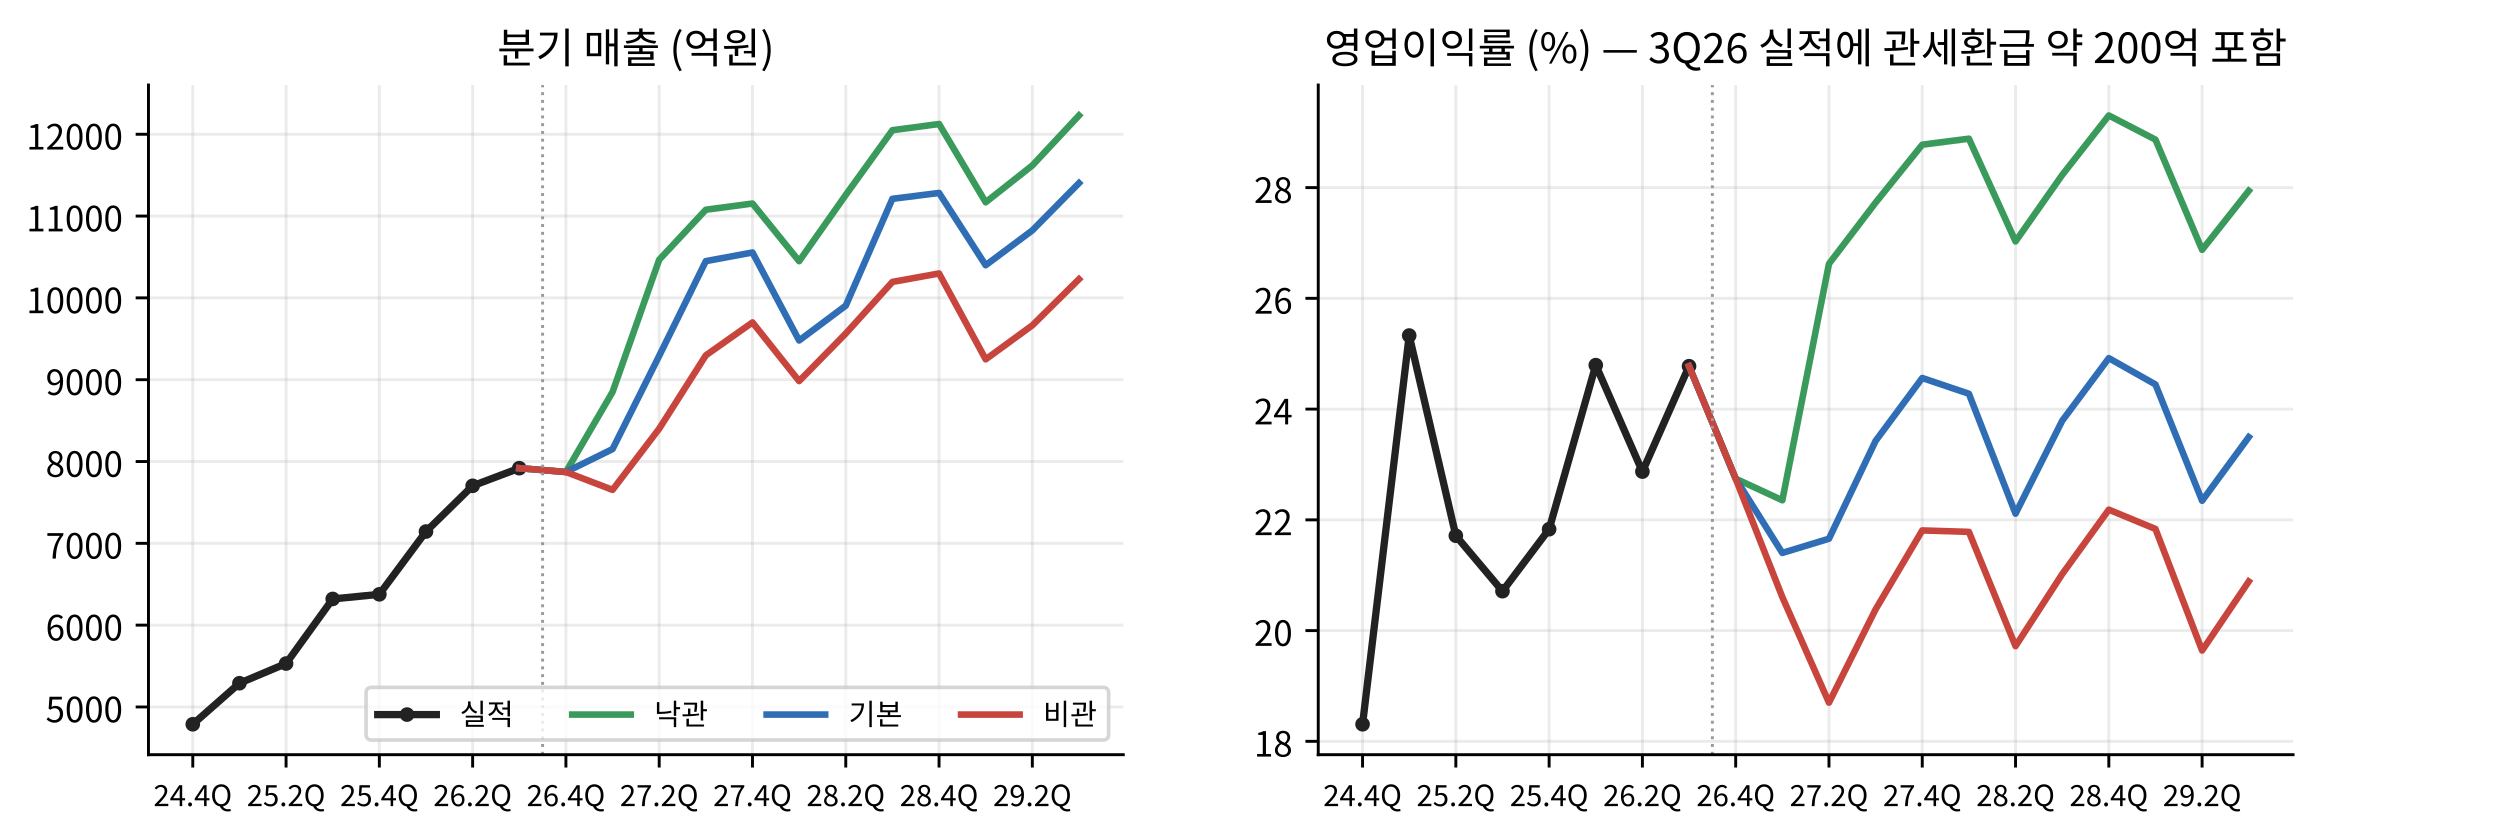
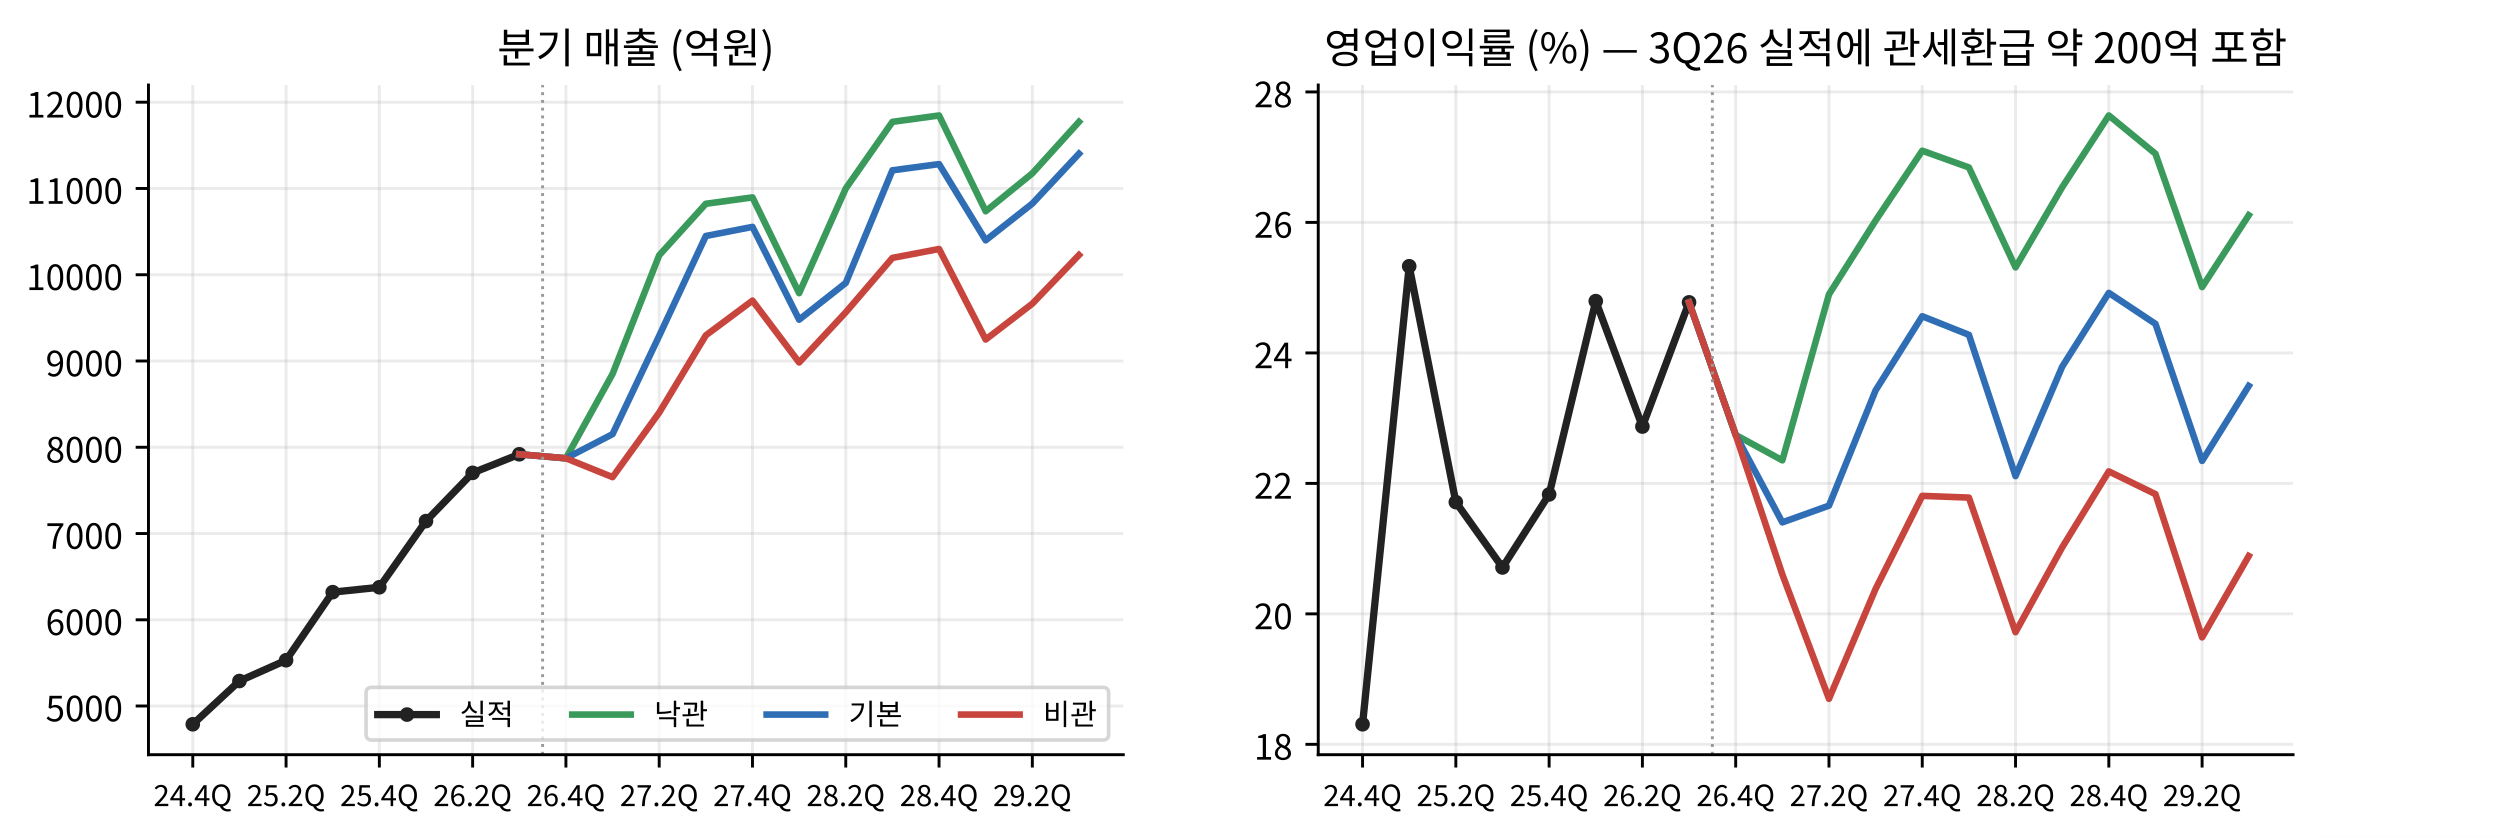
<svg xmlns="http://www.w3.org/2000/svg" xmlns:xlink="http://www.w3.org/1999/xlink" viewBox="0 0 683 228.897" width="683" height="228.897">
  <style>.grid{stroke:#e2e0d8;stroke-width:1}.zero{stroke:#8a8984;stroke-width:1}.base{stroke:#52514e;stroke-dasharray:5 4;stroke-width:1.2}.ax{fill:#52514e;font-size:11px}.dl{fill:#0b0b0b;font-size:11px;font-weight:600}text{font-family:-apple-system,'Apple SD Gothic Neo','Malgun Gothic','Noto Sans KR',sans-serif}</style>
  <rect x="0" y="0" width="683" height="228.897" fill="#ffffff" />
  <defs>
    <style type="text/css">*{stroke-linejoin: round; stroke-linecap: butt}</style>
  </defs>
  <g id="figure_1">
    <g id="patch_1">
      <path d="M 0 228.897  L 633.663 228.897  L 633.663 0  L 0 0  z " style="fill: #ffffff" />
    </g>
    <g id="axes_1">
      <g id="patch_2">
        <path d="M 40.562 206.184  L 306.881 206.184  L 306.881 23.232  L 40.562 23.232  z " style="fill: #ffffff" />
      </g>
      <g id="matplotlib.axis_1">
        <g id="xtick_1">
          <g id="line2d_1">
-             <path clip-path="url(#p3d79931175)" d="M 52.668 206.184  L 52.668 23.232  " style="fill: none; stroke: #b0b0b0; stroke-opacity: 0.25; stroke-width: 0.8; stroke-linecap: square" />
+             <path clip-path="url(#pb3dd713fd6)" d="M 52.668 206.184  L 52.668 23.232  " style="fill: none; stroke: #b0b0b0; stroke-opacity: 0.25; stroke-width: 0.8; stroke-linecap: square" />
          </g>
          <g id="line2d_2">
            <defs>
-               <path d="M 0 0  L 0 3.5  " id="me3a2c83a22" style="stroke: #000000; stroke-width: 0.8" />
+               <path d="M 0 0  L 0 3.5  " id="ma54727dd34" style="stroke: #000000; stroke-width: 0.8" />
            </defs>
            <g>
-               <use style="stroke: #000000; stroke-width: 0.8" x="52.668" xlink:href="#me3a2c83a22" y="206.184" />
+               <use style="stroke: #000000; stroke-width: 0.8" x="52.668" xlink:href="#ma54727dd34" y="206.184" />
            </g>
          </g>
          <g id="text_1">
            <text style="font-size: 8px; font-family: 'Noto Sans CJK JP'; text-anchor: middle" transform="rotate(-0 52.66787 220.224)" x="52.668" y="220.224">24.4Q</text>
          </g>
        </g>
        <g id="xtick_2">
          <g id="line2d_3">
-             <path clip-path="url(#p3d79931175)" d="M 78.153 206.184  L 78.153 23.232  " style="fill: none; stroke: #b0b0b0; stroke-opacity: 0.25; stroke-width: 0.8; stroke-linecap: square" />
+             <path clip-path="url(#pb3dd713fd6)" d="M 78.153 206.184  L 78.153 23.232  " style="fill: none; stroke: #b0b0b0; stroke-opacity: 0.25; stroke-width: 0.8; stroke-linecap: square" />
          </g>
          <g id="line2d_4">
            <g>
-               <use style="stroke: #000000; stroke-width: 0.8" x="78.153" xlink:href="#me3a2c83a22" y="206.184" />
+               <use style="stroke: #000000; stroke-width: 0.8" x="78.153" xlink:href="#ma54727dd34" y="206.184" />
            </g>
          </g>
          <g id="text_2">
            <text style="font-size: 8px; font-family: 'Noto Sans CJK JP'; text-anchor: middle" transform="rotate(-0 78.15287 220.224)" x="78.153" y="220.224">25.2Q</text>
          </g>
        </g>
        <g id="xtick_3">
          <g id="line2d_5">
-             <path clip-path="url(#p3d79931175)" d="M 103.638 206.184  L 103.638 23.232  " style="fill: none; stroke: #b0b0b0; stroke-opacity: 0.25; stroke-width: 0.8; stroke-linecap: square" />
+             <path clip-path="url(#pb3dd713fd6)" d="M 103.638 206.184  L 103.638 23.232  " style="fill: none; stroke: #b0b0b0; stroke-opacity: 0.25; stroke-width: 0.8; stroke-linecap: square" />
          </g>
          <g id="line2d_6">
            <g>
-               <use style="stroke: #000000; stroke-width: 0.8" x="103.638" xlink:href="#me3a2c83a22" y="206.184" />
+               <use style="stroke: #000000; stroke-width: 0.8" x="103.638" xlink:href="#ma54727dd34" y="206.184" />
            </g>
          </g>
          <g id="text_3">
            <text style="font-size: 8px; font-family: 'Noto Sans CJK JP'; text-anchor: middle" transform="rotate(-0 103.6379 220.224)" x="103.638" y="220.224">25.4Q</text>
          </g>
        </g>
        <g id="xtick_4">
          <g id="line2d_7">
-             <path clip-path="url(#p3d79931175)" d="M 129.123 206.184  L 129.123 23.232  " style="fill: none; stroke: #b0b0b0; stroke-opacity: 0.25; stroke-width: 0.8; stroke-linecap: square" />
+             <path clip-path="url(#pb3dd713fd6)" d="M 129.123 206.184  L 129.123 23.232  " style="fill: none; stroke: #b0b0b0; stroke-opacity: 0.25; stroke-width: 0.8; stroke-linecap: square" />
          </g>
          <g id="line2d_8">
            <g>
-               <use style="stroke: #000000; stroke-width: 0.8" x="129.123" xlink:href="#me3a2c83a22" y="206.184" />
+               <use style="stroke: #000000; stroke-width: 0.8" x="129.123" xlink:href="#ma54727dd34" y="206.184" />
            </g>
          </g>
          <g id="text_4">
            <text style="font-size: 8px; font-family: 'Noto Sans CJK JP'; text-anchor: middle" transform="rotate(-0 129.1229 220.224)" x="129.123" y="220.224">26.2Q</text>
          </g>
        </g>
        <g id="xtick_5">
          <g id="line2d_9">
-             <path clip-path="url(#p3d79931175)" d="M 154.608 206.184  L 154.608 23.232  " style="fill: none; stroke: #b0b0b0; stroke-opacity: 0.25; stroke-width: 0.8; stroke-linecap: square" />
+             <path clip-path="url(#pb3dd713fd6)" d="M 154.608 206.184  L 154.608 23.232  " style="fill: none; stroke: #b0b0b0; stroke-opacity: 0.25; stroke-width: 0.8; stroke-linecap: square" />
          </g>
          <g id="line2d_10">
            <g>
-               <use style="stroke: #000000; stroke-width: 0.8" x="154.608" xlink:href="#me3a2c83a22" y="206.184" />
+               <use style="stroke: #000000; stroke-width: 0.8" x="154.608" xlink:href="#ma54727dd34" y="206.184" />
            </g>
          </g>
          <g id="text_5">
            <text style="font-size: 8px; font-family: 'Noto Sans CJK JP'; text-anchor: middle" transform="rotate(-0 154.6078 220.224)" x="154.608" y="220.224">26.4Q</text>
          </g>
        </g>
        <g id="xtick_6">
          <g id="line2d_11">
-             <path clip-path="url(#p3d79931175)" d="M 180.093 206.184  L 180.093 23.232  " style="fill: none; stroke: #b0b0b0; stroke-opacity: 0.25; stroke-width: 0.8; stroke-linecap: square" />
+             <path clip-path="url(#pb3dd713fd6)" d="M 180.093 206.184  L 180.093 23.232  " style="fill: none; stroke: #b0b0b0; stroke-opacity: 0.25; stroke-width: 0.8; stroke-linecap: square" />
          </g>
          <g id="line2d_12">
            <g>
-               <use style="stroke: #000000; stroke-width: 0.8" x="180.093" xlink:href="#me3a2c83a22" y="206.184" />
+               <use style="stroke: #000000; stroke-width: 0.8" x="180.093" xlink:href="#ma54727dd34" y="206.184" />
            </g>
          </g>
          <g id="text_6">
            <text style="font-size: 8px; font-family: 'Noto Sans CJK JP'; text-anchor: middle" transform="rotate(-0 180.0928 220.224)" x="180.093" y="220.224">27.2Q</text>
          </g>
        </g>
        <g id="xtick_7">
          <g id="line2d_13">
-             <path clip-path="url(#p3d79931175)" d="M 205.578 206.184  L 205.578 23.232  " style="fill: none; stroke: #b0b0b0; stroke-opacity: 0.25; stroke-width: 0.8; stroke-linecap: square" />
+             <path clip-path="url(#pb3dd713fd6)" d="M 205.578 206.184  L 205.578 23.232  " style="fill: none; stroke: #b0b0b0; stroke-opacity: 0.25; stroke-width: 0.8; stroke-linecap: square" />
          </g>
          <g id="line2d_14">
            <g>
-               <use style="stroke: #000000; stroke-width: 0.8" x="205.578" xlink:href="#me3a2c83a22" y="206.184" />
+               <use style="stroke: #000000; stroke-width: 0.8" x="205.578" xlink:href="#ma54727dd34" y="206.184" />
            </g>
          </g>
          <g id="text_7">
            <text style="font-size: 8px; font-family: 'Noto Sans CJK JP'; text-anchor: middle" transform="rotate(-0 205.5778 220.224)" x="205.578" y="220.224">27.4Q</text>
          </g>
        </g>
        <g id="xtick_8">
          <g id="line2d_15">
-             <path clip-path="url(#p3d79931175)" d="M 231.063 206.184  L 231.063 23.232  " style="fill: none; stroke: #b0b0b0; stroke-opacity: 0.25; stroke-width: 0.8; stroke-linecap: square" />
+             <path clip-path="url(#pb3dd713fd6)" d="M 231.063 206.184  L 231.063 23.232  " style="fill: none; stroke: #b0b0b0; stroke-opacity: 0.25; stroke-width: 0.8; stroke-linecap: square" />
          </g>
          <g id="line2d_16">
            <g>
-               <use style="stroke: #000000; stroke-width: 0.8" x="231.063" xlink:href="#me3a2c83a22" y="206.184" />
+               <use style="stroke: #000000; stroke-width: 0.8" x="231.063" xlink:href="#ma54727dd34" y="206.184" />
            </g>
          </g>
          <g id="text_8">
            <text style="font-size: 8px; font-family: 'Noto Sans CJK JP'; text-anchor: middle" transform="rotate(-0 231.0628 220.224)" x="231.063" y="220.224">28.2Q</text>
          </g>
        </g>
        <g id="xtick_9">
          <g id="line2d_17">
-             <path clip-path="url(#p3d79931175)" d="M 256.548 206.184  L 256.548 23.232  " style="fill: none; stroke: #b0b0b0; stroke-opacity: 0.25; stroke-width: 0.8; stroke-linecap: square" />
+             <path clip-path="url(#pb3dd713fd6)" d="M 256.548 206.184  L 256.548 23.232  " style="fill: none; stroke: #b0b0b0; stroke-opacity: 0.25; stroke-width: 0.8; stroke-linecap: square" />
          </g>
          <g id="line2d_18">
            <g>
-               <use style="stroke: #000000; stroke-width: 0.8" x="256.548" xlink:href="#me3a2c83a22" y="206.184" />
+               <use style="stroke: #000000; stroke-width: 0.8" x="256.548" xlink:href="#ma54727dd34" y="206.184" />
            </g>
          </g>
          <g id="text_9">
            <text style="font-size: 8px; font-family: 'Noto Sans CJK JP'; text-anchor: middle" transform="rotate(-0 256.5478 220.224)" x="256.548" y="220.224">28.4Q</text>
          </g>
        </g>
        <g id="xtick_10">
          <g id="line2d_19">
-             <path clip-path="url(#p3d79931175)" d="M 282.033 206.184  L 282.033 23.232  " style="fill: none; stroke: #b0b0b0; stroke-opacity: 0.25; stroke-width: 0.8; stroke-linecap: square" />
+             <path clip-path="url(#pb3dd713fd6)" d="M 282.033 206.184  L 282.033 23.232  " style="fill: none; stroke: #b0b0b0; stroke-opacity: 0.25; stroke-width: 0.8; stroke-linecap: square" />
          </g>
          <g id="line2d_20">
            <g>
-               <use style="stroke: #000000; stroke-width: 0.8" x="282.033" xlink:href="#me3a2c83a22" y="206.184" />
+               <use style="stroke: #000000; stroke-width: 0.8" x="282.033" xlink:href="#ma54727dd34" y="206.184" />
            </g>
          </g>
          <g id="text_10">
            <text style="font-size: 8px; font-family: 'Noto Sans CJK JP'; text-anchor: middle" transform="rotate(-0 282.0328 220.224)" x="282.033" y="220.224">29.2Q</text>
          </g>
        </g>
      </g>
      <g id="matplotlib.axis_2">
        <g id="ytick_1">
          <g id="line2d_21">
-             <path clip-path="url(#p3d79931175)" d="M 40.562 193.143  L 306.881 193.143  " style="fill: none; stroke: #b0b0b0; stroke-opacity: 0.25; stroke-width: 0.8; stroke-linecap: square" />
+             <path clip-path="url(#pb3dd713fd6)" d="M 40.562 192.886  L 306.881 192.886  " style="fill: none; stroke: #b0b0b0; stroke-opacity: 0.25; stroke-width: 0.8; stroke-linecap: square" />
          </g>
          <g id="line2d_22">
            <defs>
-               <path d="M 0 0  L -3.5 0  " id="me7c50cc5b5" style="stroke: #000000; stroke-width: 0.8" />
+               <path d="M 0 0  L -3.5 0  " id="mff551caacd" style="stroke: #000000; stroke-width: 0.8" />
            </defs>
            <g>
-               <use style="stroke: #000000; stroke-width: 0.8" x="40.562" xlink:href="#me7c50cc5b5" y="193.143" />
+               <use style="stroke: #000000; stroke-width: 0.8" x="40.562" xlink:href="#mff551caacd" y="192.886" />
            </g>
          </g>
          <g id="text_11">
-             <text style="font-size: 9.5px; font-family: 'Noto Sans CJK JP'; text-anchor: end" transform="rotate(-0 33.5625 197.3227)" x="33.562" y="197.323">5000</text>
+             <text style="font-size: 9.5px; font-family: 'Noto Sans CJK JP'; text-anchor: end" transform="rotate(-0 33.5625 197.0663)" x="33.562" y="197.066">5000</text>
          </g>
        </g>
        <g id="ytick_2">
          <g id="line2d_23">
-             <path clip-path="url(#p3d79931175)" d="M 40.562 170.791  L 306.881 170.791  " style="fill: none; stroke: #b0b0b0; stroke-opacity: 0.25; stroke-width: 0.8; stroke-linecap: square" />
+             <path clip-path="url(#pb3dd713fd6)" d="M 40.562 169.321  L 306.881 169.321  " style="fill: none; stroke: #b0b0b0; stroke-opacity: 0.25; stroke-width: 0.8; stroke-linecap: square" />
          </g>
          <g id="line2d_24">
            <g>
-               <use style="stroke: #000000; stroke-width: 0.8" x="40.562" xlink:href="#me7c50cc5b5" y="170.791" />
+               <use style="stroke: #000000; stroke-width: 0.8" x="40.562" xlink:href="#mff551caacd" y="169.321" />
            </g>
          </g>
          <g id="text_12">
-             <text style="font-size: 9.5px; font-family: 'Noto Sans CJK JP'; text-anchor: end" transform="rotate(-0 33.5625 174.9706)" x="33.562" y="174.971">6000</text>
+             <text style="font-size: 9.5px; font-family: 'Noto Sans CJK JP'; text-anchor: end" transform="rotate(-0 33.5625 173.5008)" x="33.562" y="173.501">6000</text>
          </g>
        </g>
        <g id="ytick_3">
          <g id="line2d_25">
-             <path clip-path="url(#p3d79931175)" d="M 40.562 148.438  L 306.881 148.438  " style="fill: none; stroke: #b0b0b0; stroke-opacity: 0.25; stroke-width: 0.8; stroke-linecap: square" />
+             <path clip-path="url(#pb3dd713fd6)" d="M 40.562 145.755  L 306.881 145.755  " style="fill: none; stroke: #b0b0b0; stroke-opacity: 0.25; stroke-width: 0.8; stroke-linecap: square" />
          </g>
          <g id="line2d_26">
            <g>
-               <use style="stroke: #000000; stroke-width: 0.8" x="40.562" xlink:href="#me7c50cc5b5" y="148.438" />
+               <use style="stroke: #000000; stroke-width: 0.8" x="40.562" xlink:href="#mff551caacd" y="145.755" />
            </g>
          </g>
          <g id="text_13">
-             <text style="font-size: 9.5px; font-family: 'Noto Sans CJK JP'; text-anchor: end" transform="rotate(-0 33.5625 152.6184)" x="33.562" y="152.618">7000</text>
+             <text style="font-size: 9.5px; font-family: 'Noto Sans CJK JP'; text-anchor: end" transform="rotate(-0 33.5625 149.9353)" x="33.562" y="149.935">7000</text>
          </g>
        </g>
        <g id="ytick_4">
          <g id="line2d_27">
-             <path clip-path="url(#p3d79931175)" d="M 40.562 126.086  L 306.881 126.086  " style="fill: none; stroke: #b0b0b0; stroke-opacity: 0.25; stroke-width: 0.8; stroke-linecap: square" />
+             <path clip-path="url(#pb3dd713fd6)" d="M 40.562 122.19  L 306.881 122.19  " style="fill: none; stroke: #b0b0b0; stroke-opacity: 0.25; stroke-width: 0.8; stroke-linecap: square" />
          </g>
          <g id="line2d_28">
            <g>
-               <use style="stroke: #000000; stroke-width: 0.8" x="40.562" xlink:href="#me7c50cc5b5" y="126.086" />
+               <use style="stroke: #000000; stroke-width: 0.8" x="40.562" xlink:href="#mff551caacd" y="122.19" />
            </g>
          </g>
          <g id="text_14">
-             <text style="font-size: 9.5px; font-family: 'Noto Sans CJK JP'; text-anchor: end" transform="rotate(-0 33.5625 130.2662)" x="33.562" y="130.266">8000</text>
+             <text style="font-size: 9.5px; font-family: 'Noto Sans CJK JP'; text-anchor: end" transform="rotate(-0 33.5625 126.3698)" x="33.562" y="126.37">8000</text>
          </g>
        </g>
        <g id="ytick_5">
          <g id="line2d_29">
-             <path clip-path="url(#p3d79931175)" d="M 40.562 103.734  L 306.881 103.734  " style="fill: none; stroke: #b0b0b0; stroke-opacity: 0.25; stroke-width: 0.8; stroke-linecap: square" />
+             <path clip-path="url(#pb3dd713fd6)" d="M 40.562 98.624  L 306.881 98.624  " style="fill: none; stroke: #b0b0b0; stroke-opacity: 0.25; stroke-width: 0.8; stroke-linecap: square" />
          </g>
          <g id="line2d_30">
            <g>
-               <use style="stroke: #000000; stroke-width: 0.8" x="40.562" xlink:href="#me7c50cc5b5" y="103.734" />
+               <use style="stroke: #000000; stroke-width: 0.8" x="40.562" xlink:href="#mff551caacd" y="98.624" />
            </g>
          </g>
          <g id="text_15">
-             <text style="font-size: 9.5px; font-family: 'Noto Sans CJK JP'; text-anchor: end" transform="rotate(-0 33.5625 107.914)" x="33.562" y="107.914">9000</text>
+             <text style="font-size: 9.5px; font-family: 'Noto Sans CJK JP'; text-anchor: end" transform="rotate(-0 33.5625 102.8043)" x="33.562" y="102.804">9000</text>
          </g>
        </g>
        <g id="ytick_6">
          <g id="line2d_31">
-             <path clip-path="url(#p3d79931175)" d="M 40.562 81.382  L 306.881 81.382  " style="fill: none; stroke: #b0b0b0; stroke-opacity: 0.25; stroke-width: 0.8; stroke-linecap: square" />
+             <path clip-path="url(#pb3dd713fd6)" d="M 40.562 75.059  L 306.881 75.059  " style="fill: none; stroke: #b0b0b0; stroke-opacity: 0.25; stroke-width: 0.8; stroke-linecap: square" />
          </g>
          <g id="line2d_32">
            <g>
-               <use style="stroke: #000000; stroke-width: 0.8" x="40.562" xlink:href="#me7c50cc5b5" y="81.382" />
+               <use style="stroke: #000000; stroke-width: 0.8" x="40.562" xlink:href="#mff551caacd" y="75.059" />
            </g>
          </g>
          <g id="text_16">
-             <text style="font-size: 9.5px; font-family: 'Noto Sans CJK JP'; text-anchor: end" transform="rotate(-0 33.5625 85.5618)" x="33.562" y="85.562">10000</text>
+             <text style="font-size: 9.5px; font-family: 'Noto Sans CJK JP'; text-anchor: end" transform="rotate(-0 33.5625 79.23878)" x="33.562" y="79.239">10000</text>
          </g>
        </g>
        <g id="ytick_7">
          <g id="line2d_33">
-             <path clip-path="url(#p3d79931175)" d="M 40.562 59.03  L 306.881 59.03  " style="fill: none; stroke: #b0b0b0; stroke-opacity: 0.25; stroke-width: 0.8; stroke-linecap: square" />
+             <path clip-path="url(#pb3dd713fd6)" d="M 40.562 51.493  L 306.881 51.493  " style="fill: none; stroke: #b0b0b0; stroke-opacity: 0.25; stroke-width: 0.8; stroke-linecap: square" />
          </g>
          <g id="line2d_34">
            <g>
-               <use style="stroke: #000000; stroke-width: 0.8" x="40.562" xlink:href="#me7c50cc5b5" y="59.03" />
+               <use style="stroke: #000000; stroke-width: 0.8" x="40.562" xlink:href="#mff551caacd" y="51.493" />
            </g>
          </g>
          <g id="text_17">
-             <text style="font-size: 9.5px; font-family: 'Noto Sans CJK JP'; text-anchor: end" transform="rotate(-0 33.5625 63.20961)" x="33.562" y="63.21">11000</text>
+             <text style="font-size: 9.5px; font-family: 'Noto Sans CJK JP'; text-anchor: end" transform="rotate(-0 33.5625 55.67328)" x="33.562" y="55.673">11000</text>
          </g>
        </g>
        <g id="ytick_8">
          <g id="line2d_35">
-             <path clip-path="url(#p3d79931175)" d="M 40.562 36.677  L 306.881 36.677  " style="fill: none; stroke: #b0b0b0; stroke-opacity: 0.25; stroke-width: 0.8; stroke-linecap: square" />
+             <path clip-path="url(#pb3dd713fd6)" d="M 40.562 27.928  L 306.881 27.928  " style="fill: none; stroke: #b0b0b0; stroke-opacity: 0.25; stroke-width: 0.8; stroke-linecap: square" />
          </g>
          <g id="line2d_36">
            <g>
-               <use style="stroke: #000000; stroke-width: 0.8" x="40.562" xlink:href="#me7c50cc5b5" y="36.677" />
+               <use style="stroke: #000000; stroke-width: 0.8" x="40.562" xlink:href="#mff551caacd" y="27.928" />
            </g>
          </g>
          <g id="text_18">
-             <text style="font-size: 9.5px; font-family: 'Noto Sans CJK JP'; text-anchor: end" transform="rotate(-0 33.5625 40.85742)" x="33.562" y="40.857">12000</text>
+             <text style="font-size: 9.5px; font-family: 'Noto Sans CJK JP'; text-anchor: end" transform="rotate(-0 33.5625 32.10779)" x="33.562" y="32.108">12000</text>
          </g>
        </g>
      </g>
      <g id="line2d_37">
-         <path clip-path="url(#p3d79931175)" d="M 52.668 197.868  L 65.41 186.658  L 78.153 181.278  L 90.895 163.633  L 103.638 162.368  L 116.38 145.217  L 129.123 132.723  L 141.865 127.908  " style="fill: none; stroke: #222222; stroke-width: 2; stroke-linecap: square" />
+         <path clip-path="url(#pb3dd713fd6)" d="M 52.668 197.868  L 65.41 186.05  L 78.153 180.378  L 90.895 161.775  L 103.638 160.441  L 116.38 142.359  L 129.123 129.186  L 141.865 124.11  " style="fill: none; stroke: #222222; stroke-width: 2; stroke-linecap: square" />
        <defs>
-           <path d="M 0 1.5  C 0.398 1.5 0.779 1.342 1.061 1.061  C 1.342 0.779 1.5 0.398 1.5 0  C 1.5 -0.398 1.342 -0.779 1.061 -1.061  C 0.779 -1.342 0.398 -1.5 0 -1.5  C -0.398 -1.5 -0.779 -1.342 -1.061 -1.061  C -1.342 -0.779 -1.5 -0.398 -1.5 0  C -1.5 0.398 -1.342 0.779 -1.061 1.061  C -0.779 1.342 -0.398 1.5 0 1.5  z " id="m51ee1b28fd" style="stroke: #222222" />
+           <path d="M 0 1.5  C 0.398 1.5 0.779 1.342 1.061 1.061  C 1.342 0.779 1.5 0.398 1.5 0  C 1.5 -0.398 1.342 -0.779 1.061 -1.061  C 0.779 -1.342 0.398 -1.5 0 -1.5  C -0.398 -1.5 -0.779 -1.342 -1.061 -1.061  C -1.342 -0.779 -1.5 -0.398 -1.5 0  C -1.5 0.398 -1.342 0.779 -1.061 1.061  C -0.779 1.342 -0.398 1.5 0 1.5  z " id="mf3cab15e89" style="stroke: #222222" />
        </defs>
-         <g clip-path="url(#p3d79931175)">
-           <use style="fill: #222222; stroke: #222222" x="52.668" xlink:href="#m51ee1b28fd" y="197.868" />
-           <use style="fill: #222222; stroke: #222222" x="65.41" xlink:href="#m51ee1b28fd" y="186.658" />
-           <use style="fill: #222222; stroke: #222222" x="78.153" xlink:href="#m51ee1b28fd" y="181.278" />
-           <use style="fill: #222222; stroke: #222222" x="90.895" xlink:href="#m51ee1b28fd" y="163.633" />
-           <use style="fill: #222222; stroke: #222222" x="103.638" xlink:href="#m51ee1b28fd" y="162.368" />
-           <use style="fill: #222222; stroke: #222222" x="116.38" xlink:href="#m51ee1b28fd" y="145.217" />
-           <use style="fill: #222222; stroke: #222222" x="129.123" xlink:href="#m51ee1b28fd" y="132.723" />
-           <use style="fill: #222222; stroke: #222222" x="141.865" xlink:href="#m51ee1b28fd" y="127.908" />
+         <g clip-path="url(#pb3dd713fd6)">
+           <use style="fill: #222222; stroke: #222222" x="52.668" xlink:href="#mf3cab15e89" y="197.868" />
+           <use style="fill: #222222; stroke: #222222" x="65.41" xlink:href="#mf3cab15e89" y="186.05" />
+           <use style="fill: #222222; stroke: #222222" x="78.153" xlink:href="#mf3cab15e89" y="180.378" />
+           <use style="fill: #222222; stroke: #222222" x="90.895" xlink:href="#mf3cab15e89" y="161.775" />
+           <use style="fill: #222222; stroke: #222222" x="103.638" xlink:href="#mf3cab15e89" y="160.441" />
+           <use style="fill: #222222; stroke: #222222" x="116.38" xlink:href="#mf3cab15e89" y="142.359" />
+           <use style="fill: #222222; stroke: #222222" x="129.123" xlink:href="#mf3cab15e89" y="129.186" />
+           <use style="fill: #222222; stroke: #222222" x="141.865" xlink:href="#mf3cab15e89" y="124.11" />
        </g>
      </g>
      <g id="line2d_38">
-         <path clip-path="url(#p3d79931175)" d="M 141.865 127.908  L 154.608 128.951  L 167.35 107.084  L 180.093 70.951  L 192.835 57.297  L 205.578 55.606  L 218.32 71.353  L 231.063 53.248  L 243.805 35.571  L 256.548 33.88  L 269.29 55.26  L 282.033 45.202  L 294.775 31.548  " style="fill: none; stroke: #3a9a5b; stroke-width: 1.8; stroke-linecap: square" />
+         <path clip-path="url(#pb3dd713fd6)" d="M 141.865 124.11  L 154.608 125.21  L 167.35 102.156  L 180.093 69.733  L 192.835 55.669  L 205.578 53.927  L 218.32 80.093  L 231.063 51.498  L 243.805 33.29  L 256.548 31.548  L 269.29 57.714  L 282.033 47.354  L 294.775 33.29  " style="fill: none; stroke: #3a9a5b; stroke-width: 1.8; stroke-linecap: square" />
      </g>
      <g id="line2d_39">
-         <path clip-path="url(#p3d79931175)" d="M 141.865 127.908  L 154.608 128.951  L 167.35 122.687  L 180.093 97.209  L 192.835 71.342  L 205.578 68.98  L 218.32 93.02  L 231.063 83.502  L 243.805 54.317  L 256.548 52.716  L 269.29 72.46  L 282.033 62.941  L 294.775 50.02  " style="fill: none; stroke: #2f6db5; stroke-width: 1.8; stroke-linecap: square" />
+         <path clip-path="url(#pb3dd713fd6)" d="M 141.865 124.11  L 154.608 125.21  L 167.35 118.606  L 180.093 91.745  L 192.835 64.474  L 205.578 61.984  L 218.32 87.329  L 231.063 77.294  L 243.805 46.525  L 256.548 44.837  L 269.29 65.652  L 282.033 55.617  L 294.775 41.995  " style="fill: none; stroke: #2f6db5; stroke-width: 1.8; stroke-linecap: square" />
      </g>
      <g id="line2d_40">
-         <path clip-path="url(#p3d79931175)" d="M 141.865 127.908  L 154.608 128.951  L 167.35 133.832  L 180.093 117.115  L 192.835 97.077  L 205.578 88.086  L 218.32 104.112  L 231.063 91.11  L 243.805 77.017  L 256.548 74.712  L 269.29 98.168  L 282.033 88.881  L 294.775 76.274  " style="fill: none; stroke: #c8453d; stroke-width: 1.8; stroke-linecap: square" />
+         <path clip-path="url(#pb3dd713fd6)" d="M 141.865 124.11  L 154.608 125.21  L 167.35 130.356  L 180.093 112.731  L 192.835 91.606  L 205.578 82.127  L 218.32 99.023  L 231.063 85.315  L 243.805 70.457  L 256.548 68.027  L 269.29 92.756  L 282.033 82.965  L 294.775 69.673  " style="fill: none; stroke: #c8453d; stroke-width: 1.8; stroke-linecap: square" />
      </g>
      <g id="line2d_41">
-         <path clip-path="url(#p3d79931175)" d="M 148.237 206.184  L 148.237 23.232  " style="fill: none; stroke-dasharray: 0.8,1.32; stroke-dashoffset: 0; stroke: #999999; stroke-width: 0.8" />
+         <path clip-path="url(#pb3dd713fd6)" d="M 148.237 206.184  L 148.237 23.232  " style="fill: none; stroke-dasharray: 0.8,1.32; stroke-dashoffset: 0; stroke: #999999; stroke-width: 0.8" />
      </g>
      <g id="patch_3">
        <path d="M 40.562 206.184  L 40.562 23.232  " style="fill: none; stroke: #000000; stroke-width: 0.8; stroke-linejoin: miter; stroke-linecap: square" />
      </g>
      <g id="patch_4">
        <path d="M 40.562 206.184  L 306.881 206.184  " style="fill: none; stroke: #000000; stroke-width: 0.8; stroke-linejoin: miter; stroke-linecap: square" />
      </g>
      <g id="text_19">
        <text style="font-size: 11.4px; font-family: 'Noto Sans CJK JP'; text-anchor: middle" transform="rotate(-0 173.7216 17.232)" x="173.722" y="17.232">분기 매출 (억원)</text>
      </g>
      <g id="legend_1">
        <g id="patch_5">
          <path d="M 101.601 202.184  L 301.281 202.184  Q 302.881 202.184 302.881 200.584  L 302.881 189.384  Q 302.881 187.784 301.281 187.784  L 101.601 187.784  Q 100.001 187.784 100.001 189.384  L 100.001 200.584  Q 100.001 202.184 101.601 202.184  z " style="fill: #ffffff; opacity: 0.8; stroke: #cccccc; stroke-linejoin: miter" />
        </g>
        <g id="line2d_42">
          <path d="M 103.201 195.224  L 111.201 195.224  L 119.201 195.224  " style="fill: none; stroke: #222222; stroke-width: 2; stroke-linecap: square" />
          <g>
-             <use style="fill: #222222; stroke: #222222" x="111.201" xlink:href="#m51ee1b28fd" y="195.224" />
+             <use style="fill: #222222; stroke: #222222" x="111.201" xlink:href="#mf3cab15e89" y="195.224" />
          </g>
        </g>
        <g id="text_20">
          <text style="font-size: 8px; font-family: 'Noto Sans CJK JP'; text-anchor: start" transform="rotate(-0 125.6007 198.024)" x="125.601" y="198.024">실적</text>
        </g>
        <g id="line2d_43">
          <path d="M 156.321 195.224  L 164.321 195.224  L 172.321 195.224  " style="fill: none; stroke: #3a9a5b; stroke-width: 1.8; stroke-linecap: square" />
        </g>
        <g id="text_21">
          <text style="font-size: 8px; font-family: 'Noto Sans CJK JP'; text-anchor: start" transform="rotate(-0 178.7207 198.024)" x="178.721" y="198.024">낙관</text>
        </g>
        <g id="line2d_44">
          <path d="M 209.441 195.224  L 217.441 195.224  L 225.441 195.224  " style="fill: none; stroke: #2f6db5; stroke-width: 1.8; stroke-linecap: square" />
        </g>
        <g id="text_22">
          <text style="font-size: 8px; font-family: 'Noto Sans CJK JP'; text-anchor: start" transform="rotate(-0 231.8407 198.024)" x="231.841" y="198.024">기본</text>
        </g>
        <g id="line2d_45">
          <path d="M 262.561 195.224  L 270.561 195.224  L 278.561 195.224  " style="fill: none; stroke: #c8453d; stroke-width: 1.8; stroke-linecap: square" />
        </g>
        <g id="text_23">
          <text style="font-size: 8px; font-family: 'Noto Sans CJK JP'; text-anchor: start" transform="rotate(-0 284.9607 198.024)" x="284.961" y="198.024">비관</text>
        </g>
      </g>
    </g>
    <g id="axes_2">
      <g id="patch_6">
        <path d="M 360.144 206.184  L 626.462 206.184  L 626.462 23.232  L 360.144 23.232  z " style="fill: #ffffff" />
      </g>
      <g id="matplotlib.axis_3">
        <g id="xtick_11">
          <g id="line2d_46">
-             <path clip-path="url(#p4d865f1377)" d="M 372.25 206.184  L 372.25 23.232  " style="fill: none; stroke: #b0b0b0; stroke-opacity: 0.25; stroke-width: 0.8; stroke-linecap: square" />
+             <path clip-path="url(#pc6d12770ae)" d="M 372.25 206.184  L 372.25 23.232  " style="fill: none; stroke: #b0b0b0; stroke-opacity: 0.25; stroke-width: 0.8; stroke-linecap: square" />
          </g>
          <g id="line2d_47">
            <g>
-               <use style="stroke: #000000; stroke-width: 0.8" x="372.25" xlink:href="#me3a2c83a22" y="206.184" />
+               <use style="stroke: #000000; stroke-width: 0.8" x="372.25" xlink:href="#ma54727dd34" y="206.184" />
            </g>
          </g>
          <g id="text_24">
            <text style="font-size: 8px; font-family: 'Noto Sans CJK JP'; text-anchor: middle" transform="rotate(-0 372.2497 220.224)" x="372.25" y="220.224">24.4Q</text>
          </g>
        </g>
        <g id="xtick_12">
          <g id="line2d_48">
-             <path clip-path="url(#p4d865f1377)" d="M 397.735 206.184  L 397.735 23.232  " style="fill: none; stroke: #b0b0b0; stroke-opacity: 0.25; stroke-width: 0.8; stroke-linecap: square" />
+             <path clip-path="url(#pc6d12770ae)" d="M 397.735 206.184  L 397.735 23.232  " style="fill: none; stroke: #b0b0b0; stroke-opacity: 0.25; stroke-width: 0.8; stroke-linecap: square" />
          </g>
          <g id="line2d_49">
            <g>
-               <use style="stroke: #000000; stroke-width: 0.8" x="397.735" xlink:href="#me3a2c83a22" y="206.184" />
+               <use style="stroke: #000000; stroke-width: 0.8" x="397.735" xlink:href="#ma54727dd34" y="206.184" />
            </g>
          </g>
          <g id="text_25">
            <text style="font-size: 8px; font-family: 'Noto Sans CJK JP'; text-anchor: middle" transform="rotate(-0 397.7347 220.224)" x="397.735" y="220.224">25.2Q</text>
          </g>
        </g>
        <g id="xtick_13">
          <g id="line2d_50">
-             <path clip-path="url(#p4d865f1377)" d="M 423.22 206.184  L 423.22 23.232  " style="fill: none; stroke: #b0b0b0; stroke-opacity: 0.25; stroke-width: 0.8; stroke-linecap: square" />
+             <path clip-path="url(#pc6d12770ae)" d="M 423.22 206.184  L 423.22 23.232  " style="fill: none; stroke: #b0b0b0; stroke-opacity: 0.25; stroke-width: 0.8; stroke-linecap: square" />
          </g>
          <g id="line2d_51">
            <g>
-               <use style="stroke: #000000; stroke-width: 0.8" x="423.22" xlink:href="#me3a2c83a22" y="206.184" />
+               <use style="stroke: #000000; stroke-width: 0.8" x="423.22" xlink:href="#ma54727dd34" y="206.184" />
            </g>
          </g>
          <g id="text_26">
            <text style="font-size: 8px; font-family: 'Noto Sans CJK JP'; text-anchor: middle" transform="rotate(-0 423.2197 220.224)" x="423.22" y="220.224">25.4Q</text>
          </g>
        </g>
        <g id="xtick_14">
          <g id="line2d_52">
-             <path clip-path="url(#p4d865f1377)" d="M 448.705 206.184  L 448.705 23.232  " style="fill: none; stroke: #b0b0b0; stroke-opacity: 0.25; stroke-width: 0.8; stroke-linecap: square" />
+             <path clip-path="url(#pc6d12770ae)" d="M 448.705 206.184  L 448.705 23.232  " style="fill: none; stroke: #b0b0b0; stroke-opacity: 0.25; stroke-width: 0.8; stroke-linecap: square" />
          </g>
          <g id="line2d_53">
            <g>
-               <use style="stroke: #000000; stroke-width: 0.8" x="448.705" xlink:href="#me3a2c83a22" y="206.184" />
+               <use style="stroke: #000000; stroke-width: 0.8" x="448.705" xlink:href="#ma54727dd34" y="206.184" />
            </g>
          </g>
          <g id="text_27">
            <text style="font-size: 8px; font-family: 'Noto Sans CJK JP'; text-anchor: middle" transform="rotate(-0 448.7047 220.224)" x="448.705" y="220.224">26.2Q</text>
          </g>
        </g>
        <g id="xtick_15">
          <g id="line2d_54">
-             <path clip-path="url(#p4d865f1377)" d="M 474.19 206.184  L 474.19 23.232  " style="fill: none; stroke: #b0b0b0; stroke-opacity: 0.25; stroke-width: 0.8; stroke-linecap: square" />
+             <path clip-path="url(#pc6d12770ae)" d="M 474.19 206.184  L 474.19 23.232  " style="fill: none; stroke: #b0b0b0; stroke-opacity: 0.25; stroke-width: 0.8; stroke-linecap: square" />
          </g>
          <g id="line2d_55">
            <g>
-               <use style="stroke: #000000; stroke-width: 0.8" x="474.19" xlink:href="#me3a2c83a22" y="206.184" />
+               <use style="stroke: #000000; stroke-width: 0.8" x="474.19" xlink:href="#ma54727dd34" y="206.184" />
            </g>
          </g>
          <g id="text_28">
            <text style="font-size: 8px; font-family: 'Noto Sans CJK JP'; text-anchor: middle" transform="rotate(-0 474.1897 220.224)" x="474.19" y="220.224">26.4Q</text>
          </g>
        </g>
        <g id="xtick_16">
          <g id="line2d_56">
-             <path clip-path="url(#p4d865f1377)" d="M 499.675 206.184  L 499.675 23.232  " style="fill: none; stroke: #b0b0b0; stroke-opacity: 0.25; stroke-width: 0.8; stroke-linecap: square" />
+             <path clip-path="url(#pc6d12770ae)" d="M 499.675 206.184  L 499.675 23.232  " style="fill: none; stroke: #b0b0b0; stroke-opacity: 0.25; stroke-width: 0.8; stroke-linecap: square" />
          </g>
          <g id="line2d_57">
            <g>
-               <use style="stroke: #000000; stroke-width: 0.8" x="499.675" xlink:href="#me3a2c83a22" y="206.184" />
+               <use style="stroke: #000000; stroke-width: 0.8" x="499.675" xlink:href="#ma54727dd34" y="206.184" />
            </g>
          </g>
          <g id="text_29">
            <text style="font-size: 8px; font-family: 'Noto Sans CJK JP'; text-anchor: middle" transform="rotate(-0 499.6747 220.224)" x="499.675" y="220.224">27.2Q</text>
          </g>
        </g>
        <g id="xtick_17">
          <g id="line2d_58">
-             <path clip-path="url(#p4d865f1377)" d="M 525.16 206.184  L 525.16 23.232  " style="fill: none; stroke: #b0b0b0; stroke-opacity: 0.25; stroke-width: 0.8; stroke-linecap: square" />
+             <path clip-path="url(#pc6d12770ae)" d="M 525.16 206.184  L 525.16 23.232  " style="fill: none; stroke: #b0b0b0; stroke-opacity: 0.25; stroke-width: 0.8; stroke-linecap: square" />
          </g>
          <g id="line2d_59">
            <g>
-               <use style="stroke: #000000; stroke-width: 0.8" x="525.16" xlink:href="#me3a2c83a22" y="206.184" />
+               <use style="stroke: #000000; stroke-width: 0.8" x="525.16" xlink:href="#ma54727dd34" y="206.184" />
            </g>
          </g>
          <g id="text_30">
            <text style="font-size: 8px; font-family: 'Noto Sans CJK JP'; text-anchor: middle" transform="rotate(-0 525.1597 220.224)" x="525.16" y="220.224">27.4Q</text>
          </g>
        </g>
        <g id="xtick_18">
          <g id="line2d_60">
-             <path clip-path="url(#p4d865f1377)" d="M 550.645 206.184  L 550.645 23.232  " style="fill: none; stroke: #b0b0b0; stroke-opacity: 0.25; stroke-width: 0.8; stroke-linecap: square" />
+             <path clip-path="url(#pc6d12770ae)" d="M 550.645 206.184  L 550.645 23.232  " style="fill: none; stroke: #b0b0b0; stroke-opacity: 0.25; stroke-width: 0.8; stroke-linecap: square" />
          </g>
          <g id="line2d_61">
            <g>
-               <use style="stroke: #000000; stroke-width: 0.8" x="550.645" xlink:href="#me3a2c83a22" y="206.184" />
+               <use style="stroke: #000000; stroke-width: 0.8" x="550.645" xlink:href="#ma54727dd34" y="206.184" />
            </g>
          </g>
          <g id="text_31">
            <text style="font-size: 8px; font-family: 'Noto Sans CJK JP'; text-anchor: middle" transform="rotate(-0 550.6446 220.224)" x="550.645" y="220.224">28.2Q</text>
          </g>
        </g>
        <g id="xtick_19">
          <g id="line2d_62">
-             <path clip-path="url(#p4d865f1377)" d="M 576.13 206.184  L 576.13 23.232  " style="fill: none; stroke: #b0b0b0; stroke-opacity: 0.25; stroke-width: 0.8; stroke-linecap: square" />
+             <path clip-path="url(#pc6d12770ae)" d="M 576.13 206.184  L 576.13 23.232  " style="fill: none; stroke: #b0b0b0; stroke-opacity: 0.25; stroke-width: 0.8; stroke-linecap: square" />
          </g>
          <g id="line2d_63">
            <g>
-               <use style="stroke: #000000; stroke-width: 0.8" x="576.13" xlink:href="#me3a2c83a22" y="206.184" />
+               <use style="stroke: #000000; stroke-width: 0.8" x="576.13" xlink:href="#ma54727dd34" y="206.184" />
            </g>
          </g>
          <g id="text_32">
            <text style="font-size: 8px; font-family: 'Noto Sans CJK JP'; text-anchor: middle" transform="rotate(-0 576.1296 220.224)" x="576.13" y="220.224">28.4Q</text>
          </g>
        </g>
        <g id="xtick_20">
          <g id="line2d_64">
-             <path clip-path="url(#p4d865f1377)" d="M 601.615 206.184  L 601.615 23.232  " style="fill: none; stroke: #b0b0b0; stroke-opacity: 0.25; stroke-width: 0.8; stroke-linecap: square" />
+             <path clip-path="url(#pc6d12770ae)" d="M 601.615 206.184  L 601.615 23.232  " style="fill: none; stroke: #b0b0b0; stroke-opacity: 0.25; stroke-width: 0.8; stroke-linecap: square" />
          </g>
          <g id="line2d_65">
            <g>
-               <use style="stroke: #000000; stroke-width: 0.8" x="601.615" xlink:href="#me3a2c83a22" y="206.184" />
+               <use style="stroke: #000000; stroke-width: 0.8" x="601.615" xlink:href="#ma54727dd34" y="206.184" />
            </g>
          </g>
          <g id="text_33">
            <text style="font-size: 8px; font-family: 'Noto Sans CJK JP'; text-anchor: middle" transform="rotate(-0 601.6146 220.224)" x="601.615" y="220.224">29.2Q</text>
          </g>
        </g>
      </g>
      <g id="matplotlib.axis_4">
        <g id="ytick_9">
          <g id="line2d_66">
-             <path clip-path="url(#p4d865f1377)" d="M 360.144 202.528  L 626.462 202.528  " style="fill: none; stroke: #b0b0b0; stroke-opacity: 0.25; stroke-width: 0.8; stroke-linecap: square" />
+             <path clip-path="url(#pc6d12770ae)" d="M 360.144 203.359  L 626.462 203.359  " style="fill: none; stroke: #b0b0b0; stroke-opacity: 0.25; stroke-width: 0.8; stroke-linecap: square" />
          </g>
          <g id="line2d_67">
            <g>
-               <use style="stroke: #000000; stroke-width: 0.8" x="360.144" xlink:href="#me7c50cc5b5" y="202.528" />
+               <use style="stroke: #000000; stroke-width: 0.8" x="360.144" xlink:href="#mff551caacd" y="203.359" />
            </g>
          </g>
          <g id="text_34">
-             <text style="font-size: 9.5px; font-family: 'Noto Sans CJK JP'; text-anchor: end" transform="rotate(-0 353.1443 206.7081)" x="353.144" y="206.708">18</text>
+             <text style="font-size: 9.5px; font-family: 'Noto Sans CJK JP'; text-anchor: end" transform="rotate(-0 353.1443 207.5389)" x="353.144" y="207.539">18</text>
          </g>
        </g>
        <g id="ytick_10">
          <g id="line2d_68">
-             <path clip-path="url(#p4d865f1377)" d="M 360.144 172.274  L 626.462 172.274  " style="fill: none; stroke: #b0b0b0; stroke-opacity: 0.25; stroke-width: 0.8; stroke-linecap: square" />
+             <path clip-path="url(#pc6d12770ae)" d="M 360.144 167.711  L 626.462 167.711  " style="fill: none; stroke: #b0b0b0; stroke-opacity: 0.25; stroke-width: 0.8; stroke-linecap: square" />
          </g>
          <g id="line2d_69">
            <g>
-               <use style="stroke: #000000; stroke-width: 0.8" x="360.144" xlink:href="#me7c50cc5b5" y="172.274" />
+               <use style="stroke: #000000; stroke-width: 0.8" x="360.144" xlink:href="#mff551caacd" y="167.711" />
            </g>
          </g>
          <g id="text_35">
-             <text style="font-size: 9.5px; font-family: 'Noto Sans CJK JP'; text-anchor: end" transform="rotate(-0 353.1443 176.4543)" x="353.144" y="176.454">20</text>
+             <text style="font-size: 9.5px; font-family: 'Noto Sans CJK JP'; text-anchor: end" transform="rotate(-0 353.1443 171.8911)" x="353.144" y="171.891">20</text>
          </g>
        </g>
        <g id="ytick_11">
          <g id="line2d_70">
-             <path clip-path="url(#p4d865f1377)" d="M 360.144 142.02  L 626.462 142.02  " style="fill: none; stroke: #b0b0b0; stroke-opacity: 0.25; stroke-width: 0.8; stroke-linecap: square" />
+             <path clip-path="url(#pc6d12770ae)" d="M 360.144 132.063  L 626.462 132.063  " style="fill: none; stroke: #b0b0b0; stroke-opacity: 0.25; stroke-width: 0.8; stroke-linecap: square" />
          </g>
          <g id="line2d_71">
            <g>
-               <use style="stroke: #000000; stroke-width: 0.8" x="360.144" xlink:href="#me7c50cc5b5" y="142.02" />
+               <use style="stroke: #000000; stroke-width: 0.8" x="360.144" xlink:href="#mff551caacd" y="132.063" />
            </g>
          </g>
          <g id="text_36">
-             <text style="font-size: 9.5px; font-family: 'Noto Sans CJK JP'; text-anchor: end" transform="rotate(-0 353.1443 146.2004)" x="353.144" y="146.2">22</text>
+             <text style="font-size: 9.5px; font-family: 'Noto Sans CJK JP'; text-anchor: end" transform="rotate(-0 353.1443 136.2433)" x="353.144" y="136.243">22</text>
          </g>
        </g>
        <g id="ytick_12">
          <g id="line2d_72">
-             <path clip-path="url(#p4d865f1377)" d="M 360.144 111.767  L 626.462 111.767  " style="fill: none; stroke: #b0b0b0; stroke-opacity: 0.25; stroke-width: 0.8; stroke-linecap: square" />
+             <path clip-path="url(#pc6d12770ae)" d="M 360.144 96.415  L 626.462 96.415  " style="fill: none; stroke: #b0b0b0; stroke-opacity: 0.25; stroke-width: 0.8; stroke-linecap: square" />
          </g>
          <g id="line2d_73">
            <g>
-               <use style="stroke: #000000; stroke-width: 0.8" x="360.144" xlink:href="#me7c50cc5b5" y="111.767" />
+               <use style="stroke: #000000; stroke-width: 0.8" x="360.144" xlink:href="#mff551caacd" y="96.415" />
            </g>
          </g>
          <g id="text_37">
-             <text style="font-size: 9.5px; font-family: 'Noto Sans CJK JP'; text-anchor: end" transform="rotate(-0 353.1443 115.9466)" x="353.144" y="115.947">24</text>
+             <text style="font-size: 9.5px; font-family: 'Noto Sans CJK JP'; text-anchor: end" transform="rotate(-0 353.1443 100.5955)" x="353.144" y="100.595">24</text>
          </g>
        </g>
        <g id="ytick_13">
          <g id="line2d_74">
-             <path clip-path="url(#p4d865f1377)" d="M 360.144 81.513  L 626.462 81.513  " style="fill: none; stroke: #b0b0b0; stroke-opacity: 0.25; stroke-width: 0.8; stroke-linecap: square" />
+             <path clip-path="url(#pc6d12770ae)" d="M 360.144 60.768  L 626.462 60.768  " style="fill: none; stroke: #b0b0b0; stroke-opacity: 0.25; stroke-width: 0.8; stroke-linecap: square" />
          </g>
          <g id="line2d_75">
            <g>
-               <use style="stroke: #000000; stroke-width: 0.8" x="360.144" xlink:href="#me7c50cc5b5" y="81.513" />
+               <use style="stroke: #000000; stroke-width: 0.8" x="360.144" xlink:href="#mff551caacd" y="60.768" />
            </g>
          </g>
          <g id="text_38">
-             <text style="font-size: 9.5px; font-family: 'Noto Sans CJK JP'; text-anchor: end" transform="rotate(-0 353.1443 85.69283)" x="353.144" y="85.693">26</text>
+             <text style="font-size: 9.5px; font-family: 'Noto Sans CJK JP'; text-anchor: end" transform="rotate(-0 353.1443 64.94763)" x="353.144" y="64.948">26</text>
          </g>
        </g>
        <g id="ytick_14">
          <g id="line2d_76">
-             <path clip-path="url(#p4d865f1377)" d="M 360.144 51.259  L 626.462 51.259  " style="fill: none; stroke: #b0b0b0; stroke-opacity: 0.25; stroke-width: 0.8; stroke-linecap: square" />
+             <path clip-path="url(#pc6d12770ae)" d="M 360.144 25.12  L 626.462 25.12  " style="fill: none; stroke: #b0b0b0; stroke-opacity: 0.25; stroke-width: 0.8; stroke-linecap: square" />
          </g>
          <g id="line2d_77">
            <g>
-               <use style="stroke: #000000; stroke-width: 0.8" x="360.144" xlink:href="#me7c50cc5b5" y="51.259" />
+               <use style="stroke: #000000; stroke-width: 0.8" x="360.144" xlink:href="#mff551caacd" y="25.12" />
            </g>
          </g>
          <g id="text_39">
-             <text style="font-size: 9.5px; font-family: 'Noto Sans CJK JP'; text-anchor: end" transform="rotate(-0 353.1443 55.43901)" x="353.144" y="55.439">28</text>
+             <text style="font-size: 9.5px; font-family: 'Noto Sans CJK JP'; text-anchor: end" transform="rotate(-0 353.1443 29.2998)" x="353.144" y="29.3">28</text>
          </g>
        </g>
      </g>
      <g id="line2d_78">
-         <path clip-path="url(#p4d865f1377)" d="M 372.25 197.868  L 384.992 91.671  L 397.735 146.363  L 410.477 161.513  L 423.22 144.581  L 435.962 99.758  L 448.705 128.84  L 461.447 100.045  " style="fill: none; stroke: #222222; stroke-width: 2; stroke-linecap: square" />
-         <g clip-path="url(#p4d865f1377)">
-           <use style="fill: #222222; stroke: #222222" x="372.25" xlink:href="#m51ee1b28fd" y="197.868" />
-           <use style="fill: #222222; stroke: #222222" x="384.992" xlink:href="#m51ee1b28fd" y="91.671" />
-           <use style="fill: #222222; stroke: #222222" x="397.735" xlink:href="#m51ee1b28fd" y="146.363" />
-           <use style="fill: #222222; stroke: #222222" x="410.477" xlink:href="#m51ee1b28fd" y="161.513" />
-           <use style="fill: #222222; stroke: #222222" x="423.22" xlink:href="#m51ee1b28fd" y="144.581" />
-           <use style="fill: #222222; stroke: #222222" x="435.962" xlink:href="#m51ee1b28fd" y="99.758" />
-           <use style="fill: #222222; stroke: #222222" x="448.705" xlink:href="#m51ee1b28fd" y="128.84" />
-           <use style="fill: #222222; stroke: #222222" x="461.447" xlink:href="#m51ee1b28fd" y="100.045" />
+         <path clip-path="url(#pc6d12770ae)" d="M 372.25 197.868  L 384.992 72.737  L 397.735 137.18  L 410.477 155.032  L 423.22 135.081  L 435.962 82.265  L 448.705 116.533  L 461.447 82.604  " style="fill: none; stroke: #222222; stroke-width: 2; stroke-linecap: square" />
+         <g clip-path="url(#pc6d12770ae)">
+           <use style="fill: #222222; stroke: #222222" x="372.25" xlink:href="#mf3cab15e89" y="197.868" />
+           <use style="fill: #222222; stroke: #222222" x="384.992" xlink:href="#mf3cab15e89" y="72.737" />
+           <use style="fill: #222222; stroke: #222222" x="397.735" xlink:href="#mf3cab15e89" y="137.18" />
+           <use style="fill: #222222; stroke: #222222" x="410.477" xlink:href="#mf3cab15e89" y="155.032" />
+           <use style="fill: #222222; stroke: #222222" x="423.22" xlink:href="#mf3cab15e89" y="135.081" />
+           <use style="fill: #222222; stroke: #222222" x="435.962" xlink:href="#mf3cab15e89" y="82.265" />
+           <use style="fill: #222222; stroke: #222222" x="448.705" xlink:href="#mf3cab15e89" y="116.533" />
+           <use style="fill: #222222; stroke: #222222" x="461.447" xlink:href="#mf3cab15e89" y="82.604" />
        </g>
      </g>
      <g id="line2d_79">
-         <path clip-path="url(#p4d865f1377)" d="M 461.447 100.045  L 474.19 130.781  L 486.932 136.675  L 499.675 72.07  L 512.417 55.348  L 525.16 39.531  L 537.902 37.888  L 550.645 65.956  L 563.387 47.805  L 576.13 31.548  L 588.872 38.148  L 601.615 68.246  L 614.357 52.125  " style="fill: none; stroke: #3a9a5b; stroke-width: 1.8; stroke-linecap: square" />
+         <path clip-path="url(#pc6d12770ae)" d="M 461.447 82.604  L 474.19 118.82  L 486.932 125.765  L 499.675 80.418  L 512.417 60.251  L 525.16 41.176  L 537.902 45.747  L 550.645 73.045  L 563.387 51.154  L 576.13 31.548  L 588.872 42.002  L 601.615 78.43  L 614.357 58.801  " style="fill: none; stroke: #3a9a5b; stroke-width: 1.8; stroke-linecap: square" />
      </g>
      <g id="line2d_80">
-         <path clip-path="url(#p4d865f1377)" d="M 461.447 100.045  L 474.19 130.781  L 486.932 151.059  L 499.675 147.176  L 512.417 120.448  L 525.16 103.268  L 537.902 107.575  L 550.645 140.328  L 563.387 114.96  L 576.13 97.847  L 588.872 105.03  L 601.615 136.802  L 614.357 119.423  " style="fill: none; stroke: #2f6db5; stroke-width: 1.8; stroke-linecap: square" />
+         <path clip-path="url(#pc6d12770ae)" d="M 461.447 82.604  L 474.19 118.82  L 486.932 142.713  L 499.675 138.138  L 512.417 106.645  L 525.16 86.402  L 537.902 91.476  L 550.645 130.069  L 563.387 100.178  L 576.13 80.014  L 588.872 88.478  L 601.615 125.915  L 614.357 105.437  " style="fill: none; stroke: #2f6db5; stroke-width: 1.8; stroke-linecap: square" />
      </g>
      <g id="line2d_81">
-         <path clip-path="url(#p4d865f1377)" d="M 461.447 100.045  L 474.19 130.781  L 486.932 163.123  L 499.675 191.959  L 512.417 166.474  L 525.16 144.912  L 537.902 145.314  L 550.645 176.523  L 563.387 156.852  L 576.13 139.239  L 588.872 144.511  L 601.615 177.718  L 614.357 158.862  " style="fill: none; stroke: #c8453d; stroke-width: 1.8; stroke-linecap: square" />
+         <path clip-path="url(#pc6d12770ae)" d="M 461.447 82.604  L 474.19 118.82  L 486.932 156.929  L 499.675 190.906  L 512.417 160.877  L 525.16 135.47  L 537.902 135.944  L 550.645 172.717  L 563.387 149.54  L 576.13 128.786  L 588.872 134.997  L 601.615 174.125  L 614.357 151.908  " style="fill: none; stroke: #c8453d; stroke-width: 1.8; stroke-linecap: square" />
      </g>
      <g id="line2d_82">
-         <path clip-path="url(#p4d865f1377)" d="M 467.818 206.184  L 467.818 23.232  " style="fill: none; stroke-dasharray: 0.8,1.32; stroke-dashoffset: 0; stroke: #999999; stroke-width: 0.8" />
+         <path clip-path="url(#pc6d12770ae)" d="M 467.818 206.184  L 467.818 23.232  " style="fill: none; stroke-dasharray: 0.8,1.32; stroke-dashoffset: 0; stroke: #999999; stroke-width: 0.8" />
      </g>
      <g id="patch_7">
        <path d="M 360.144 206.184  L 360.144 23.232  " style="fill: none; stroke: #000000; stroke-width: 0.8; stroke-linejoin: miter; stroke-linecap: square" />
      </g>
      <g id="patch_8">
        <path d="M 360.144 206.184  L 626.462 206.184  " style="fill: none; stroke: #000000; stroke-width: 0.8; stroke-linejoin: miter; stroke-linecap: square" />
      </g>
      <g id="text_40">
        <text style="font-size: 11.4px; font-family: 'Noto Sans CJK JP'; text-anchor: middle" transform="rotate(-0 493.3034 17.232)" x="493.303" y="17.232">영업이익률 (%) — 3Q26 실적에 관세환급 약 200억 포함</text>
      </g>
    </g>
  </g>
  <defs>
-     <clipPath id="p3d79931175">
+     <clipPath id="pb3dd713fd6">
      <rect height="182.952" width="266.318" x="40.562" y="23.232" />
    </clipPath>
-     <clipPath id="p4d865f1377">
+     <clipPath id="pc6d12770ae">
      <rect height="182.952" width="266.318" x="360.144" y="23.232" />
    </clipPath>
  </defs>
</svg>
